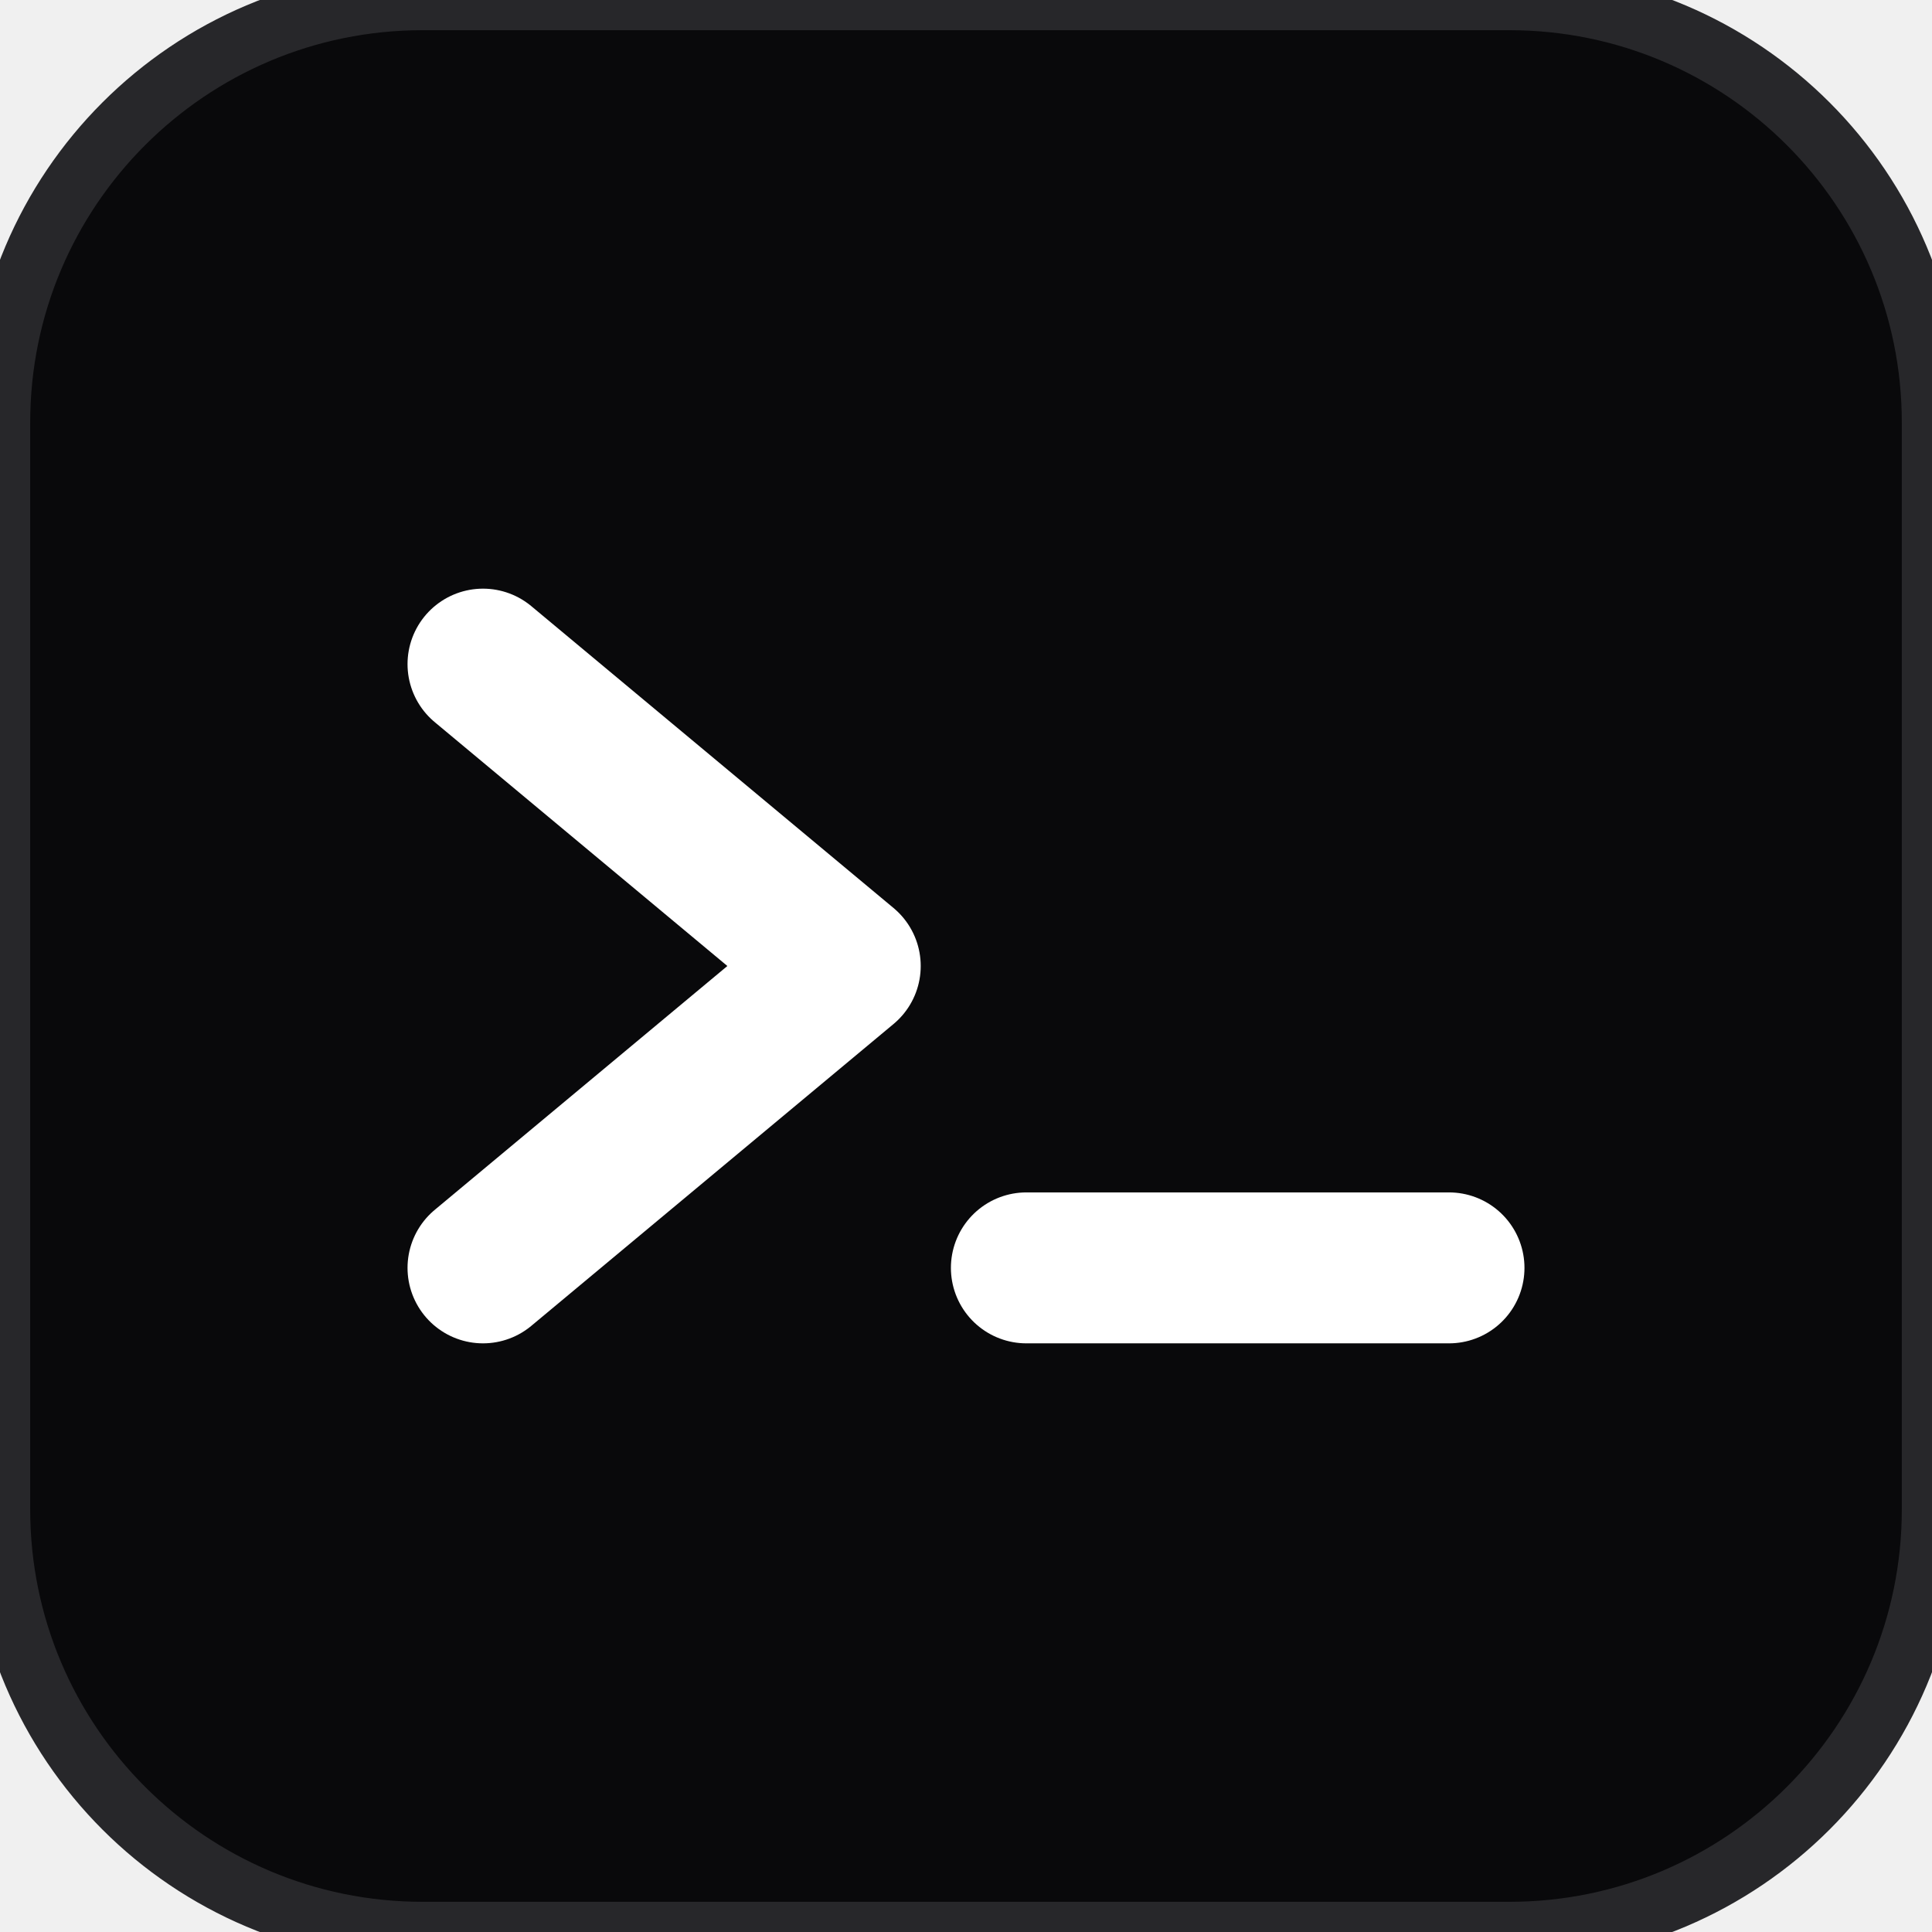
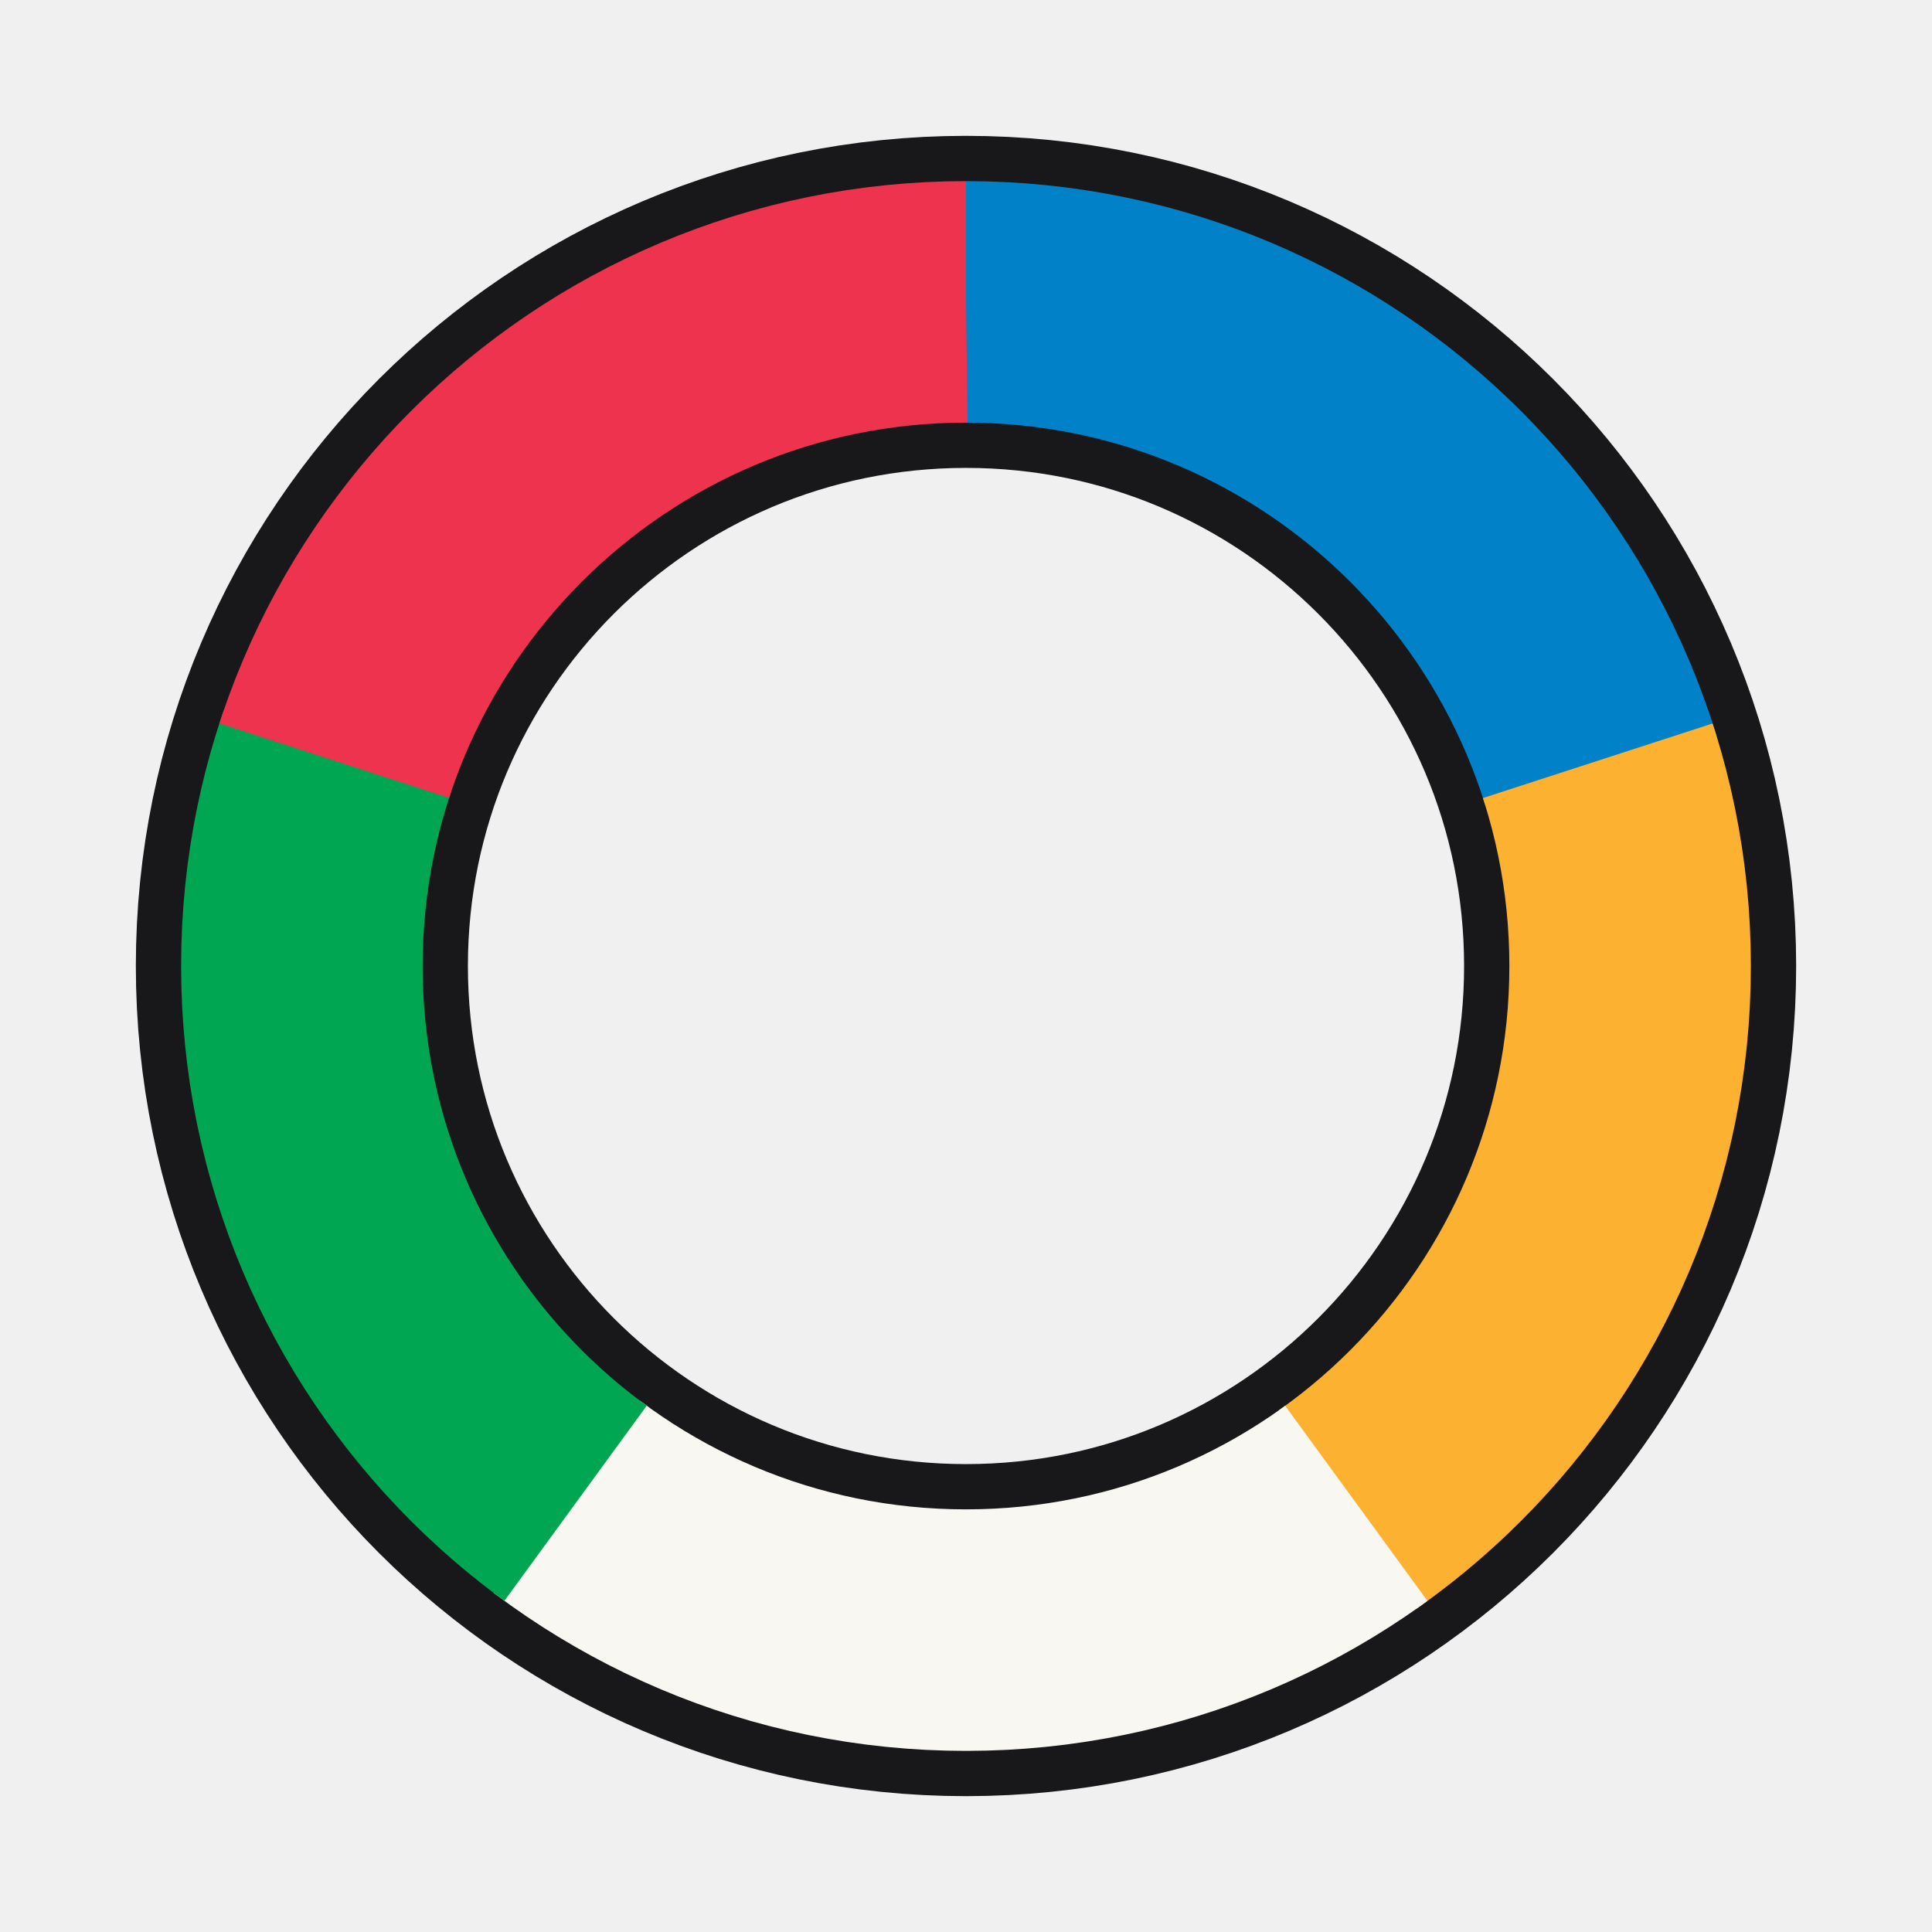
<svg xmlns="http://www.w3.org/2000/svg" viewBox="0 0 64 64">
-   <rect width="64" height="64" rx="14" fill="#09090b" stroke="#27272a" stroke-width="2" />
-   <path d="M16 22l12 10-12 10" fill="none" stroke="#ffffff" stroke-width="5" stroke-linecap="round" stroke-linejoin="round" />
-   <line x1="34" y1="42" x2="48" y2="42" stroke="#ffffff" stroke-width="5" stroke-linecap="round" />
+   <circle cx="32" cy="32" r="22" fill="none" stroke="#18181B" stroke-width="11" />
+   <g fill="none" stroke-width="8" stroke-linecap="butt" transform="rotate(-90 32 32)">
+     <circle cx="32" cy="32" r="22" stroke="#0081C8" stroke-dasharray="28 138.23" stroke-dashoffset="0" />
+     <circle cx="32" cy="32" r="22" stroke="#FCB131" stroke-dasharray="28 138.23" stroke-dashoffset="-27.65" />
+     <circle cx="32" cy="32" r="22" stroke="#F8F7F2" stroke-dasharray="28 138.23" stroke-dashoffset="-55.30" />
+     <circle cx="32" cy="32" r="22" stroke="#00A651" stroke-dasharray="28 138.23" stroke-dashoffset="-82.95" />
+     <circle cx="32" cy="32" r="22" stroke="#EE334E" stroke-dasharray="28 138.23" stroke-dashoffset="-110.60" />
+   </g>
</svg>
